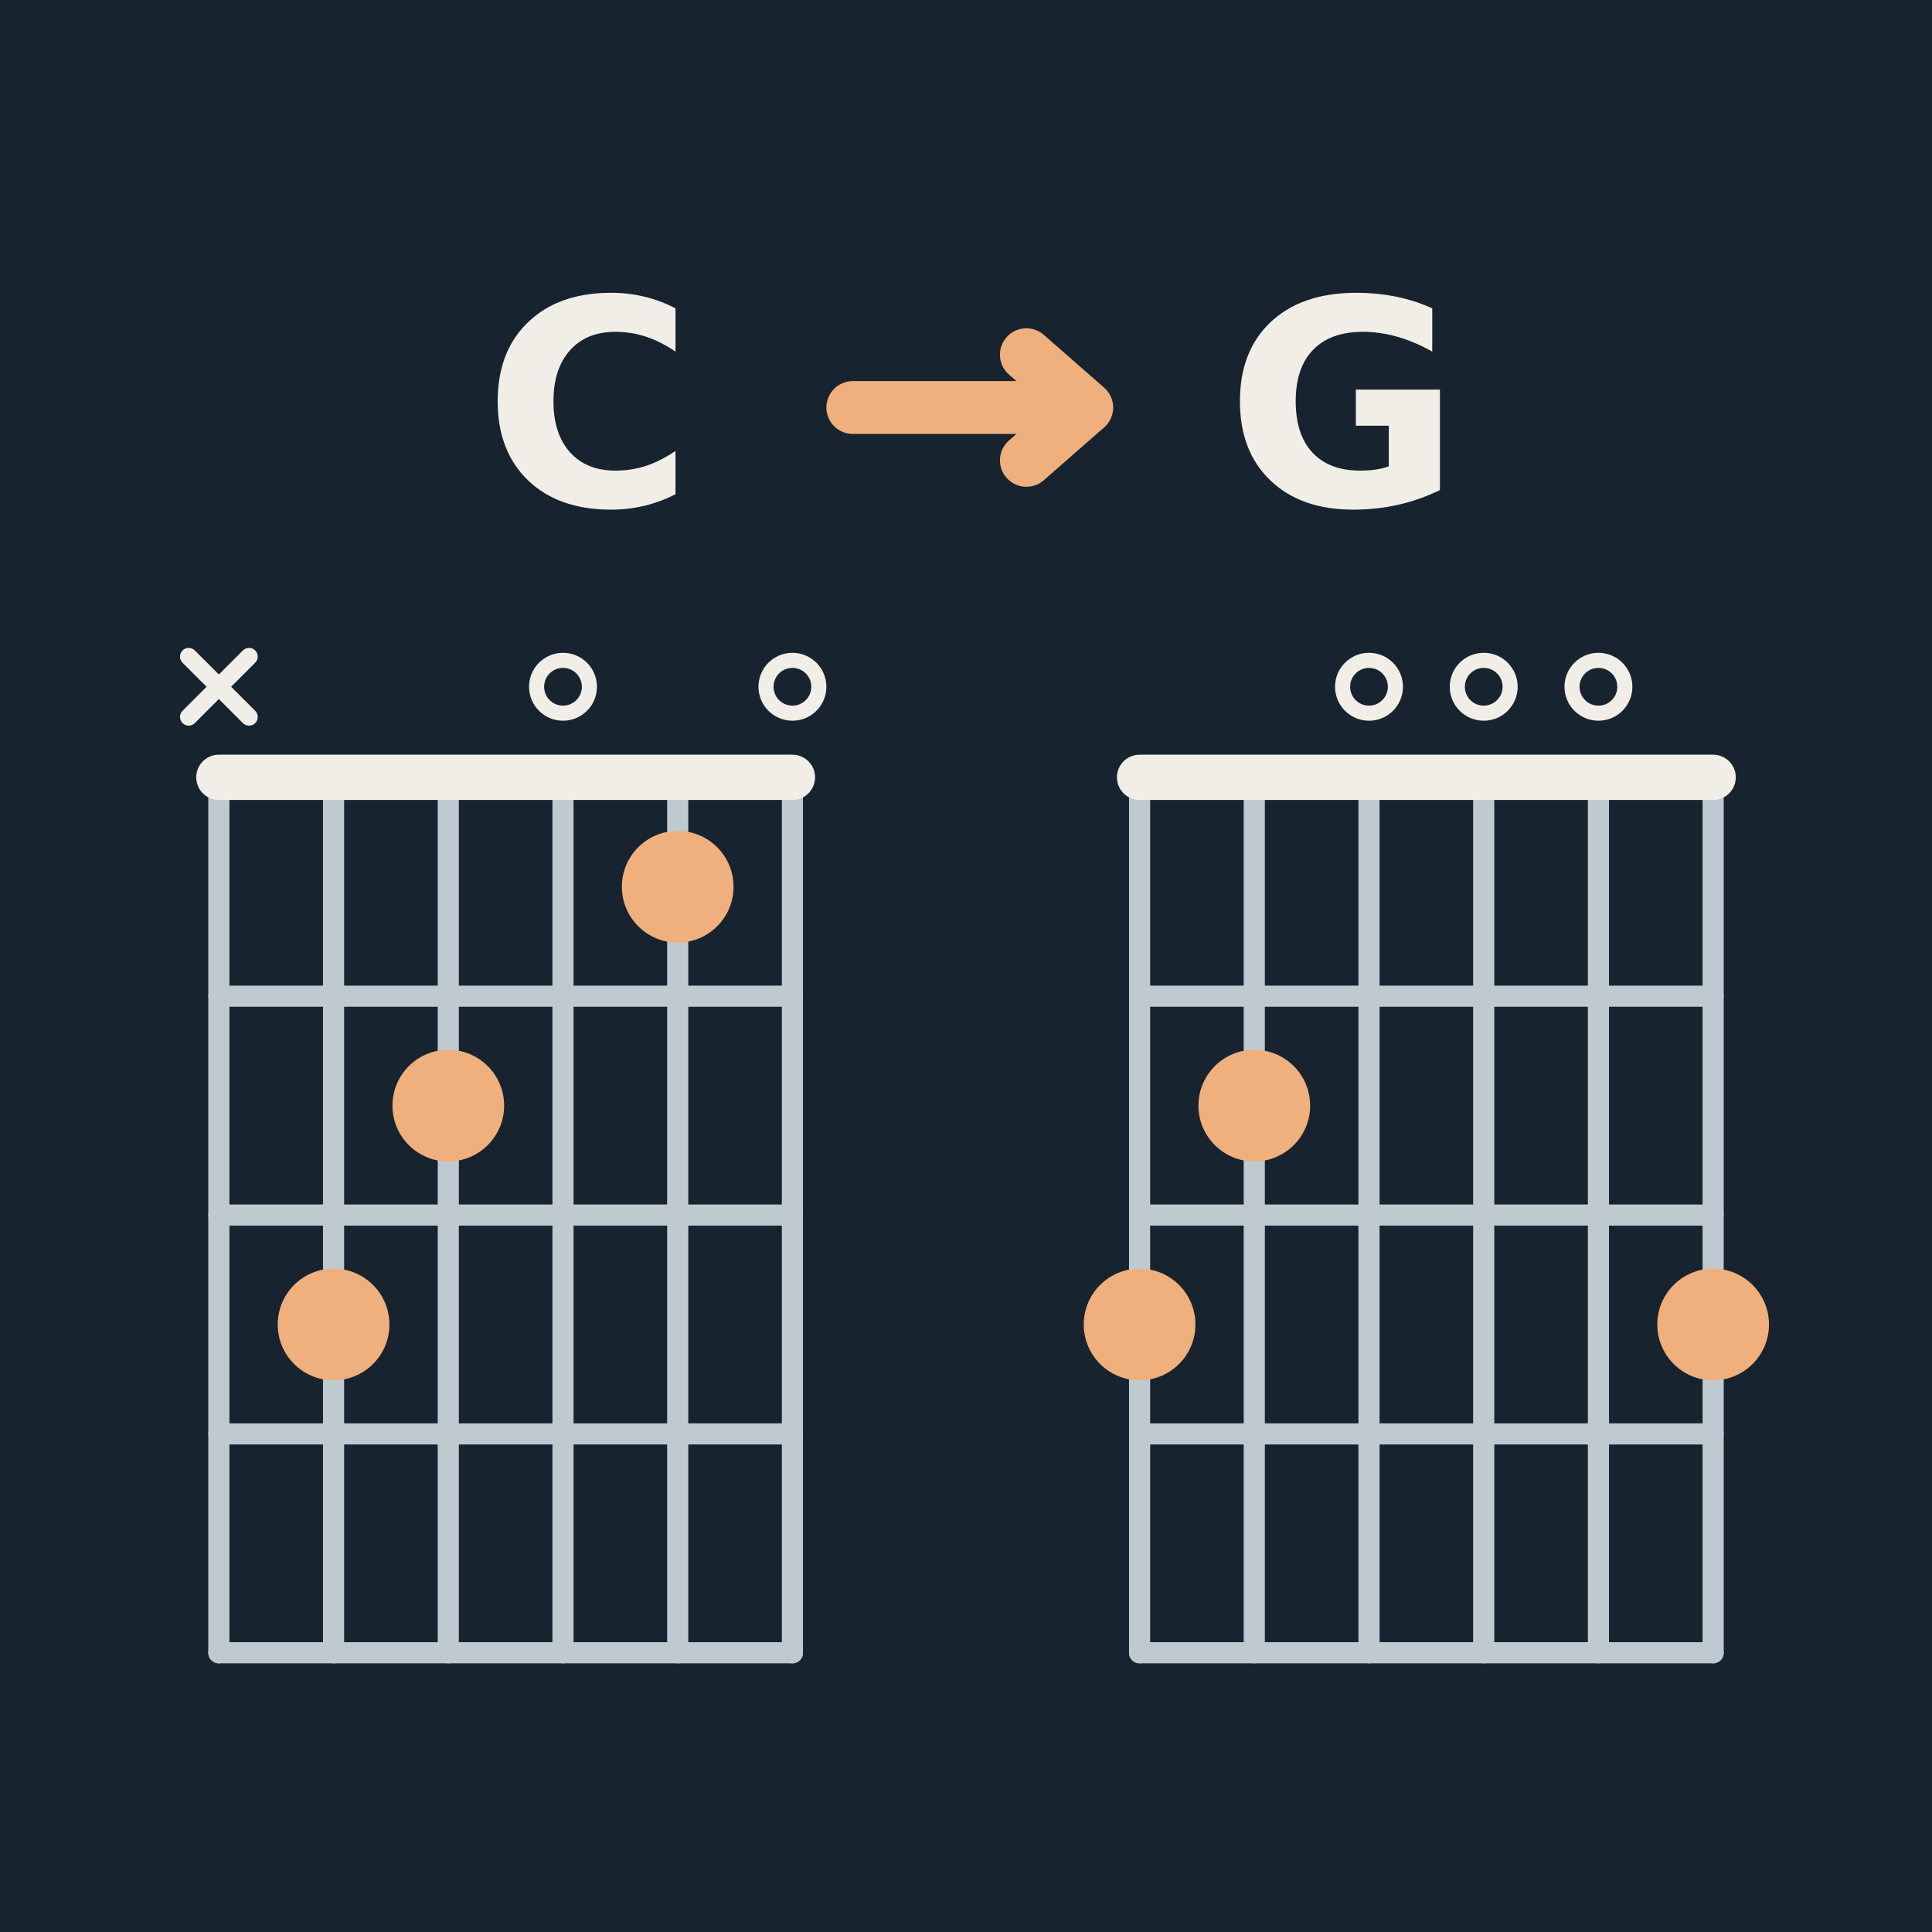
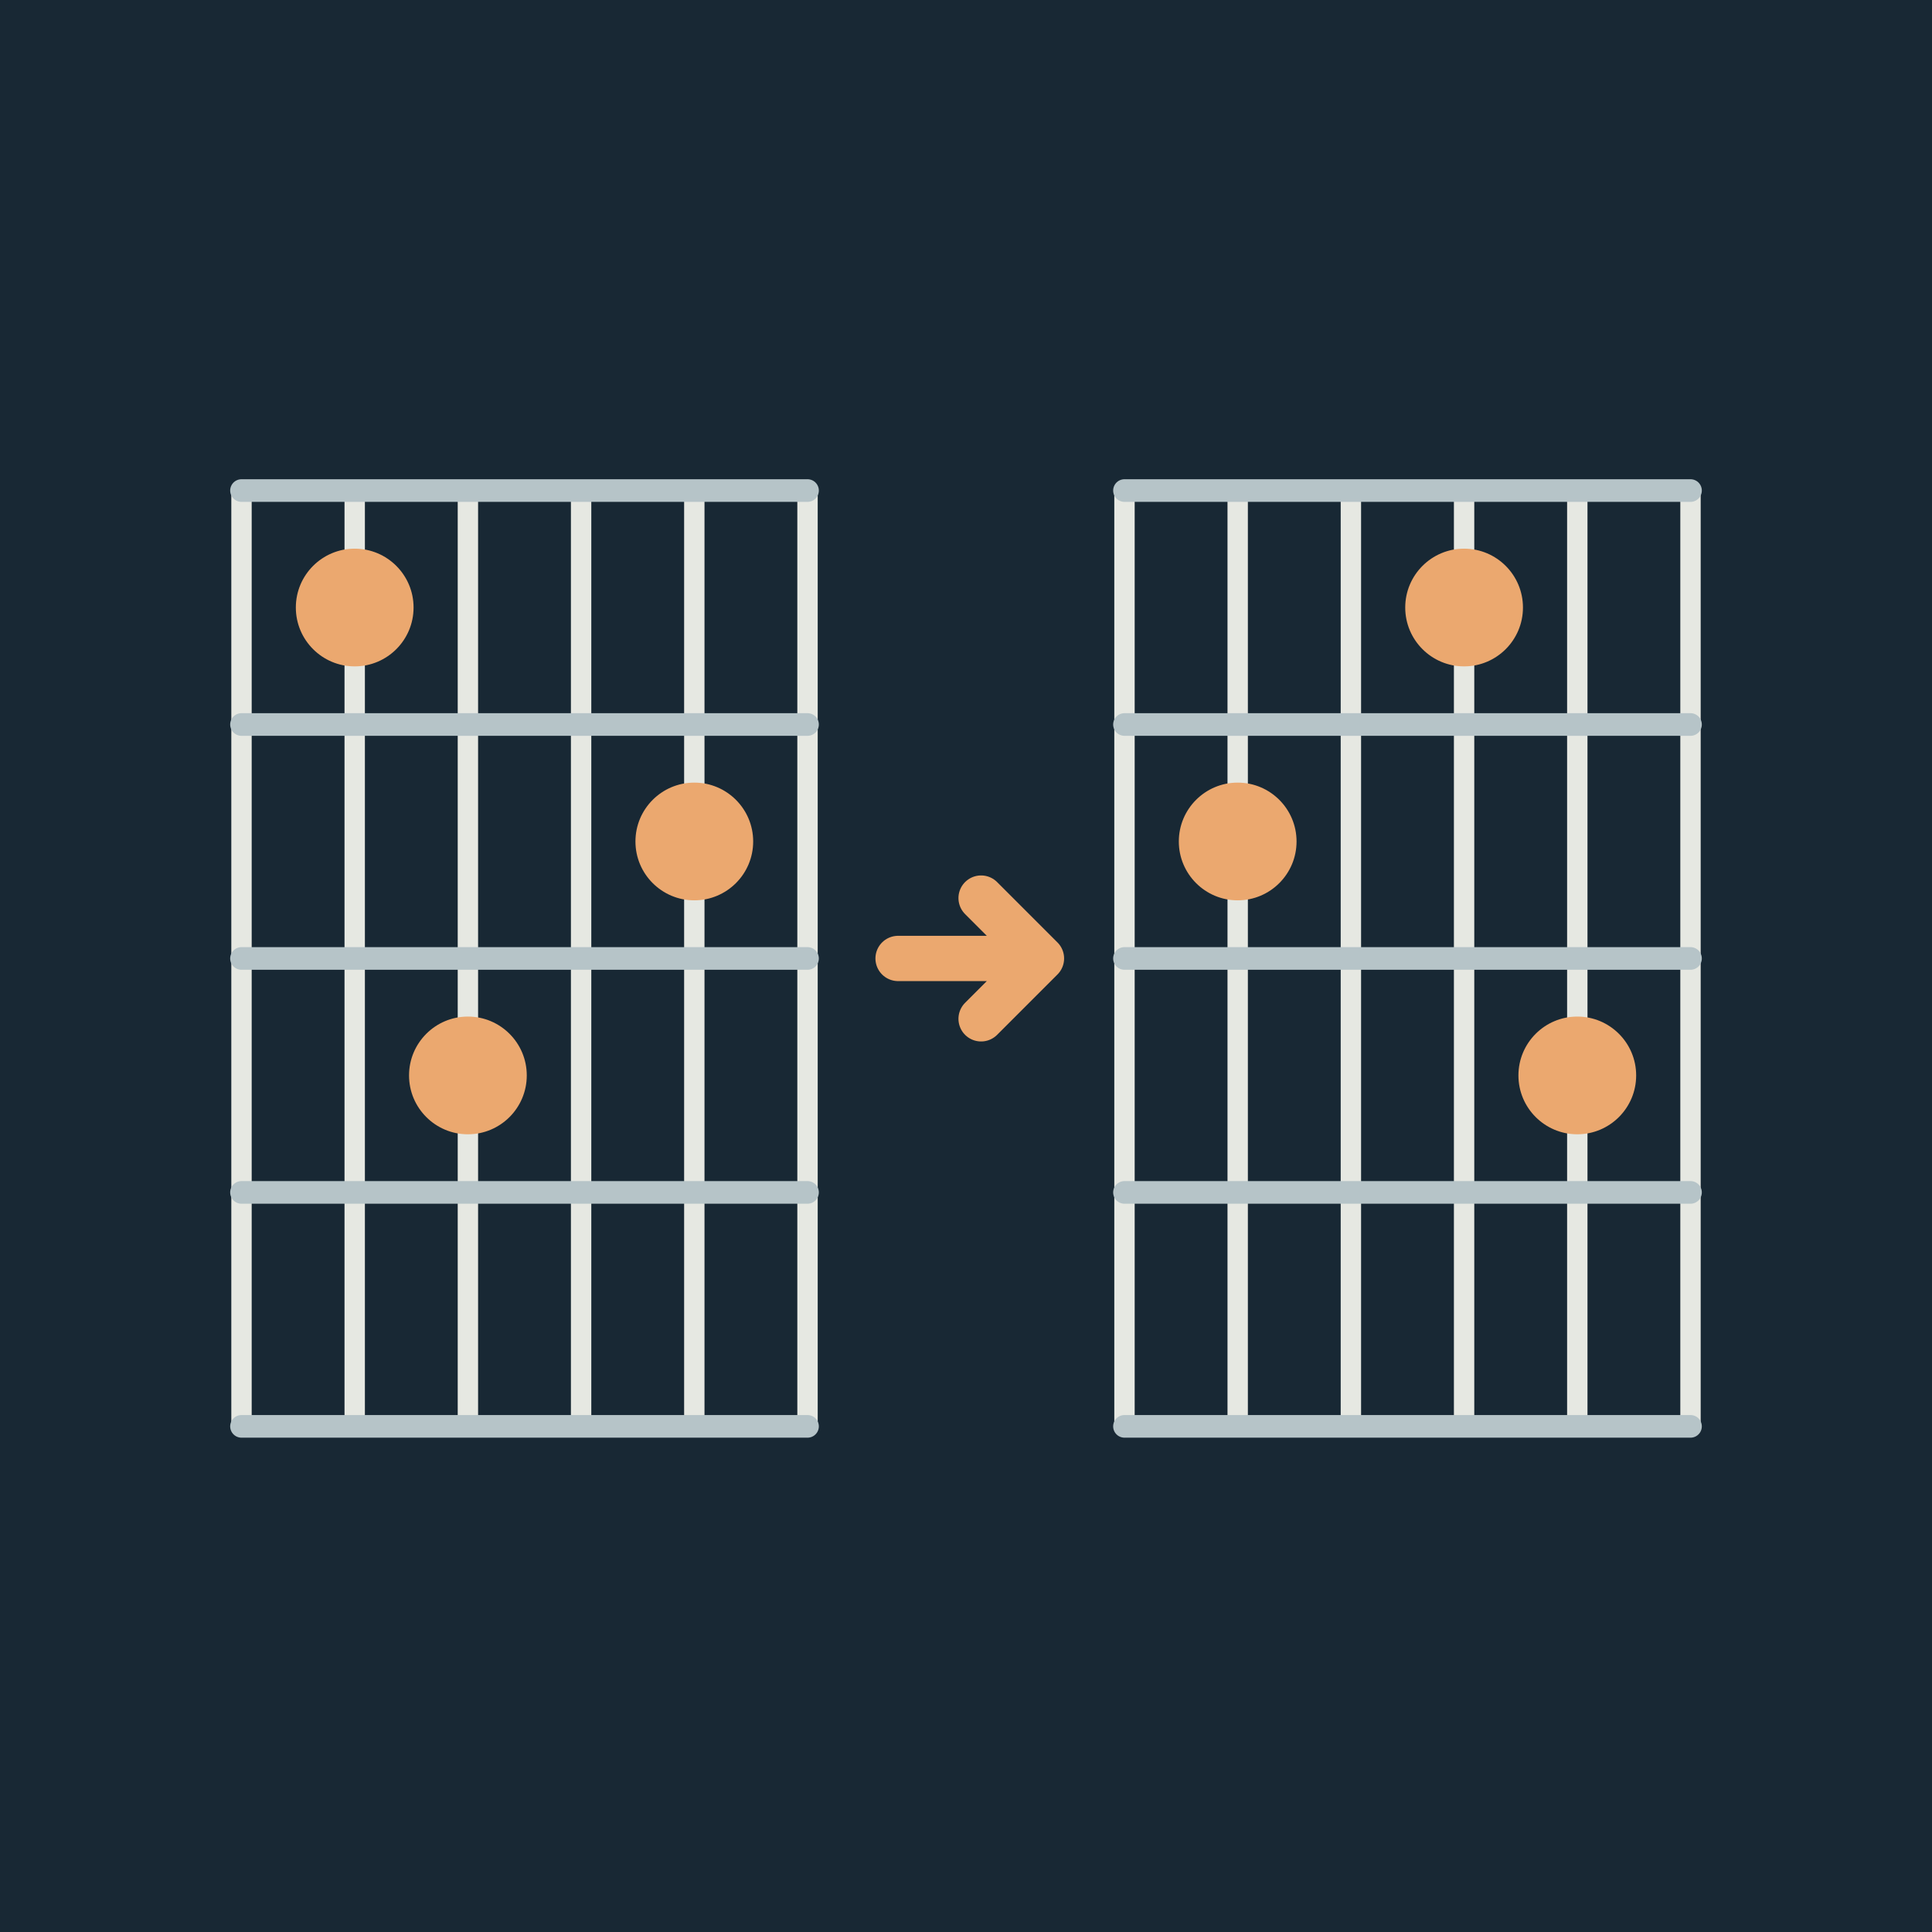
<svg xmlns="http://www.w3.org/2000/svg" viewBox="0 0 256 256">
-   <rect width="256" height="256" fill="#17232f" />
-   <g fill="#f0eee6" font-family="DejaVu Sans, sans-serif" font-weight="700" font-size="38" text-anchor="middle">
-     <text x="78" y="67">C</text>
-     <text x="178" y="67">G</text>
-   </g>
-   <path d="M113 54 H143 M136 47 L144 54 L136 61" fill="none" stroke="#efb07d" stroke-width="7" stroke-linecap="round" stroke-linejoin="round" />
-   <g stroke="#bfc9d0" stroke-width="2.8" stroke-linecap="round">
-     <path d="M29.0 103 H105.0" />
-     <path d="M29.0 132 H105.0" />
-     <path d="M29.0 161 H105.0" />
-     <path d="M29.0 190 H105.0" />
-     <path d="M29.0 219 H105.0" />
-     <path d="M29.0 103 V219" />
-     <path d="M44.2 103 V219" />
-     <path d="M59.4 103 V219" />
-     <path d="M74.6 103 V219" />
-     <path d="M89.8 103 V219" />
-     <path d="M105.0 103 V219" />
-     <path d="M29.0 103 H105.0" stroke="#f0eee6" stroke-width="6" />
-     <path d="M151.0 103 H227.0" />
-     <path d="M151.0 132 H227.0" />
-     <path d="M151.0 161 H227.0" />
-     <path d="M151.0 190 H227.0" />
-     <path d="M151.0 219 H227.0" />
-     <path d="M151.0 103 V219" />
-     <path d="M166.2 103 V219" />
-     <path d="M181.4 103 V219" />
-     <path d="M196.6 103 V219" />
-     <path d="M211.8 103 V219" />
-     <path d="M227.0 103 V219" />
-     <path d="M151.0 103 H227.0" stroke="#f0eee6" stroke-width="6" />
-   </g>
-   <circle cx="44.2" cy="175.5" r="7.4" fill="#efb07d" />
-   <circle cx="59.4" cy="146.5" r="7.4" fill="#efb07d" />
-   <circle cx="89.8" cy="117.5" r="7.4" fill="#efb07d" />
-   <circle cx="151.0" cy="175.5" r="7.4" fill="#efb07d" />
-   <circle cx="166.2" cy="146.5" r="7.4" fill="#efb07d" />
-   <circle cx="227.0" cy="175.5" r="7.4" fill="#efb07d" />
-   <circle cx="74.6" cy="91" r="3.5" stroke="#f0eee6" stroke-width="2" fill="none" />
-   <circle cx="105.0" cy="91" r="3.5" stroke="#f0eee6" stroke-width="2" fill="none" />
-   <circle cx="181.4" cy="91" r="3.5" stroke="#f0eee6" stroke-width="2" fill="none" />
-   <circle cx="196.6" cy="91" r="3.5" stroke="#f0eee6" stroke-width="2" fill="none" />
-   <circle cx="211.8" cy="91" r="3.5" stroke="#f0eee6" stroke-width="2" fill="none" />
-   <path d="M25 87 L33 95 M33 87 L25 95" stroke="#f0eee6" stroke-width="2.3" stroke-linecap="round" />
+   <rect width="256" height="256" fill="#182834" />
+   <line x1="32" y1="65" x2="32" y2="189" stroke="#E6E8E2" stroke-width="2.7" stroke-linecap="round" />
+   <line x1="47" y1="65" x2="47" y2="189" stroke="#E6E8E2" stroke-width="2.7" stroke-linecap="round" />
+   <line x1="62" y1="65" x2="62" y2="189" stroke="#E6E8E2" stroke-width="2.7" stroke-linecap="round" />
+   <line x1="77" y1="65" x2="77" y2="189" stroke="#E6E8E2" stroke-width="2.7" stroke-linecap="round" />
+   <line x1="92" y1="65" x2="92" y2="189" stroke="#E6E8E2" stroke-width="2.7" stroke-linecap="round" />
+   <line x1="107" y1="65" x2="107" y2="189" stroke="#E6E8E2" stroke-width="2.7" stroke-linecap="round" />
+   <line x1="32" y1="65" x2="107" y2="65" stroke="#B6C4C8" stroke-width="3.0" stroke-linecap="round" />
+   <line x1="32" y1="96" x2="107" y2="96" stroke="#B6C4C8" stroke-width="3.0" stroke-linecap="round" />
+   <line x1="32" y1="127" x2="107" y2="127" stroke="#B6C4C8" stroke-width="3.0" stroke-linecap="round" />
+   <line x1="32" y1="158" x2="107" y2="158" stroke="#B6C4C8" stroke-width="3.0" stroke-linecap="round" />
+   <line x1="32" y1="189" x2="107" y2="189" stroke="#B6C4C8" stroke-width="3.0" stroke-linecap="round" />
+   <circle cx="47" cy="80.5" r="7.8" fill="#EBA86F" />
+   <circle cx="62" cy="142.5" r="7.8" fill="#EBA86F" />
+   <circle cx="92" cy="111.5" r="7.8" fill="#EBA86F" />
+   <line x1="149" y1="65" x2="149" y2="189" stroke="#E6E8E2" stroke-width="2.7" stroke-linecap="round" />
+   <line x1="164" y1="65" x2="164" y2="189" stroke="#E6E8E2" stroke-width="2.7" stroke-linecap="round" />
+   <line x1="179" y1="65" x2="179" y2="189" stroke="#E6E8E2" stroke-width="2.7" stroke-linecap="round" />
+   <line x1="194" y1="65" x2="194" y2="189" stroke="#E6E8E2" stroke-width="2.7" stroke-linecap="round" />
+   <line x1="209" y1="65" x2="209" y2="189" stroke="#E6E8E2" stroke-width="2.7" stroke-linecap="round" />
+   <line x1="224" y1="65" x2="224" y2="189" stroke="#E6E8E2" stroke-width="2.7" stroke-linecap="round" />
+   <line x1="149" y1="65" x2="224" y2="65" stroke="#B6C4C8" stroke-width="3.0" stroke-linecap="round" />
+   <line x1="149" y1="96" x2="224" y2="96" stroke="#B6C4C8" stroke-width="3.0" stroke-linecap="round" />
+   <line x1="149" y1="127" x2="224" y2="127" stroke="#B6C4C8" stroke-width="3.0" stroke-linecap="round" />
+   <line x1="149" y1="158" x2="224" y2="158" stroke="#B6C4C8" stroke-width="3.0" stroke-linecap="round" />
+   <line x1="149" y1="189" x2="224" y2="189" stroke="#B6C4C8" stroke-width="3.0" stroke-linecap="round" />
+   <circle cx="164" cy="111.5" r="7.8" fill="#EBA86F" />
+   <circle cx="194" cy="80.5" r="7.8" fill="#EBA86F" />
+   <circle cx="209" cy="142.5" r="7.8" fill="#EBA86F" />
+   <path d="M119 127 H137 M130 119 L138 127 L130 135" fill="none" stroke="#EBA86F" stroke-width="6" stroke-linecap="round" stroke-linejoin="round" />
</svg>
